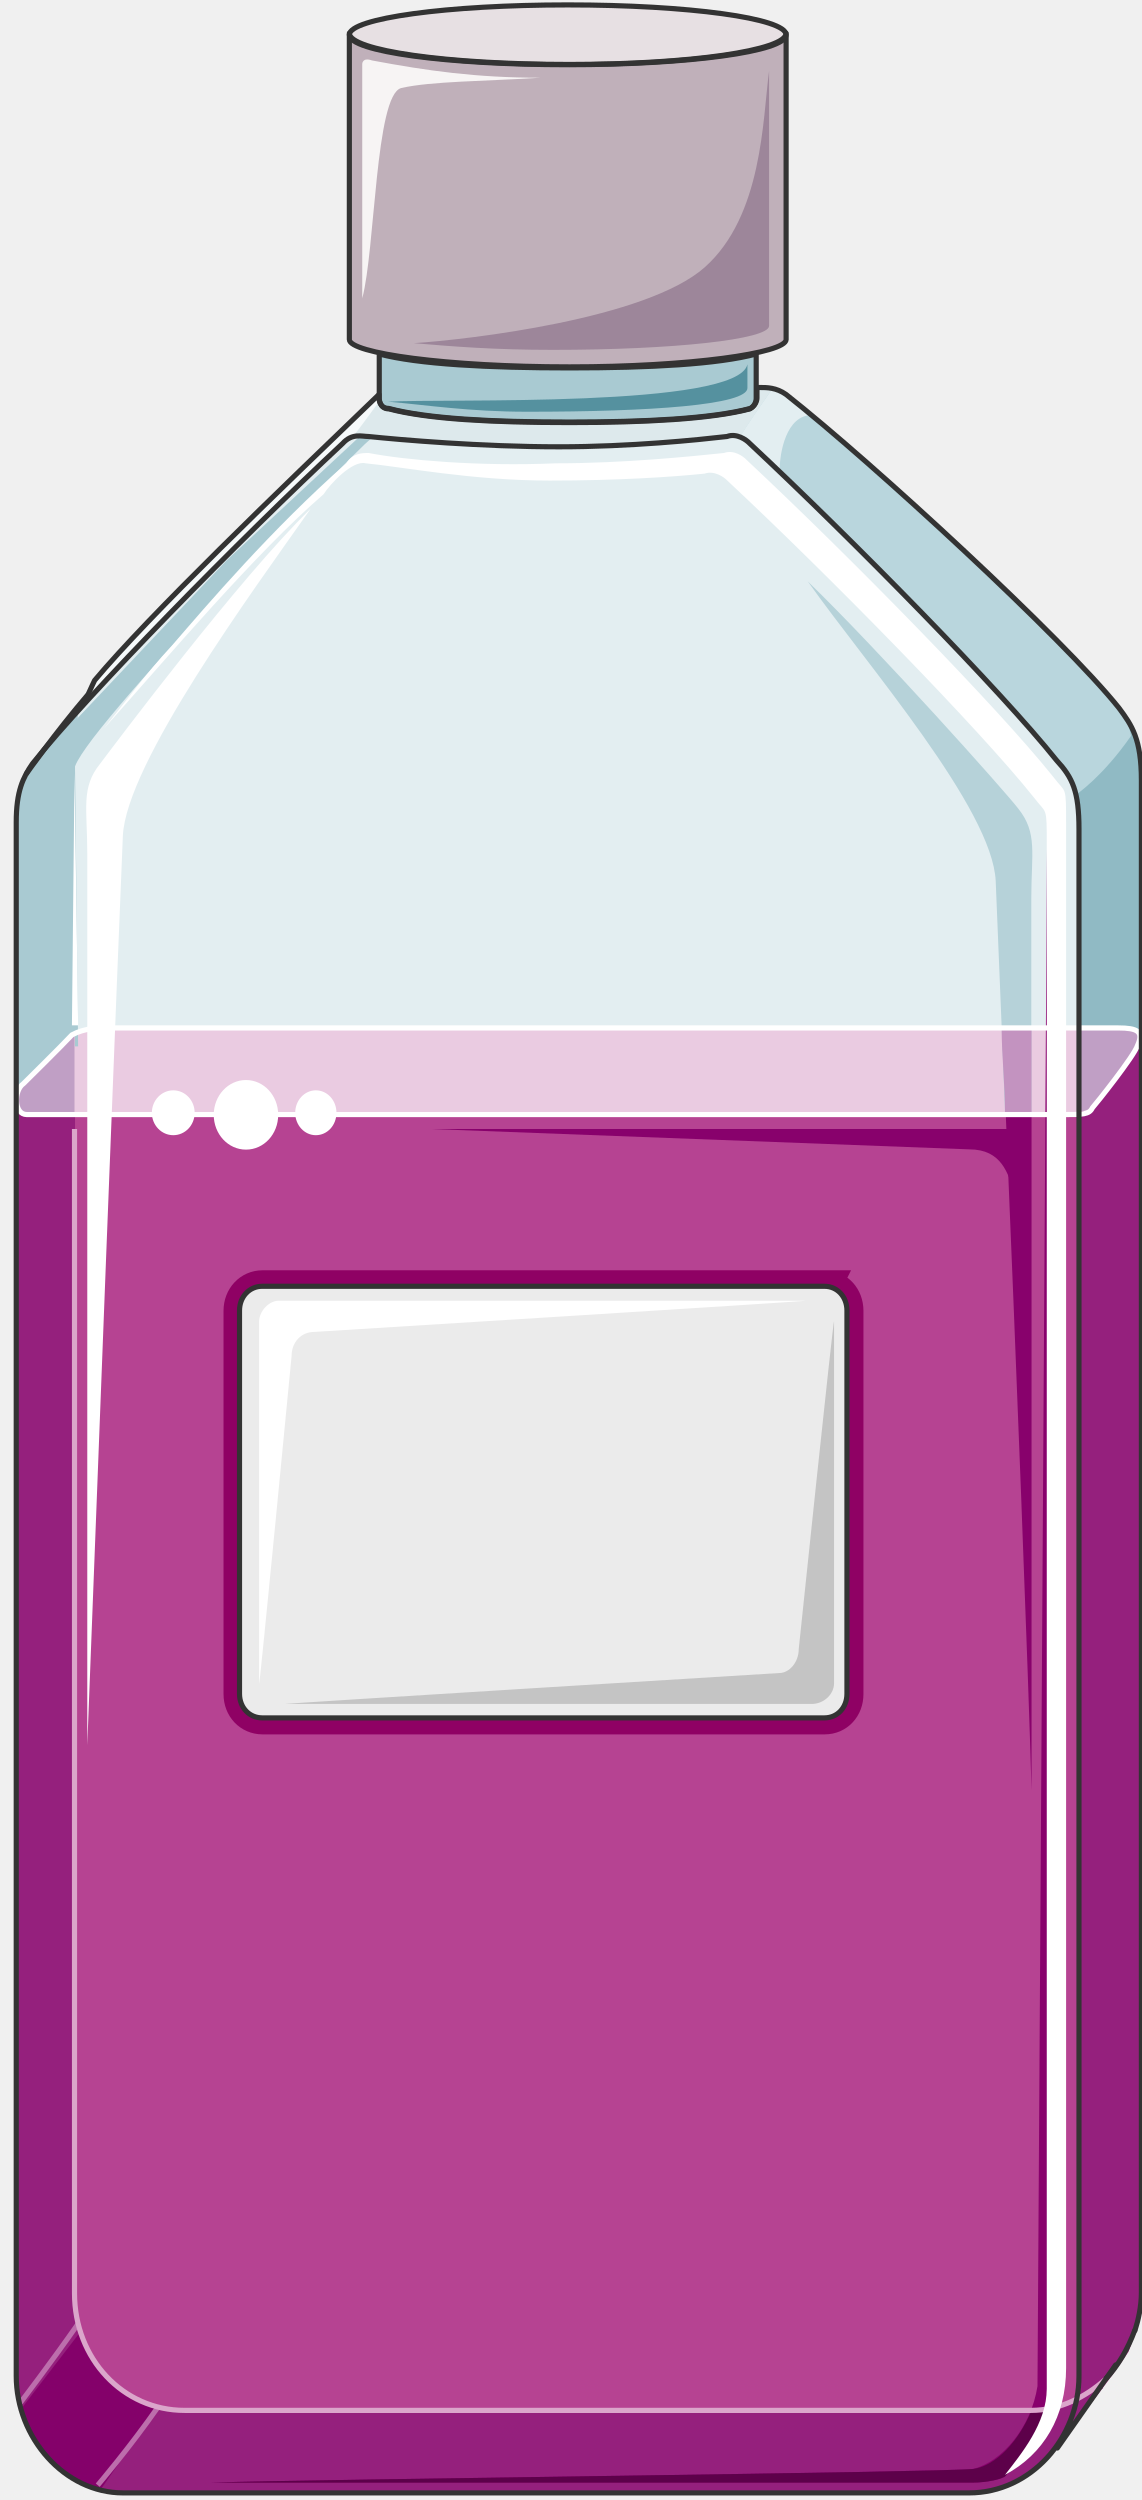
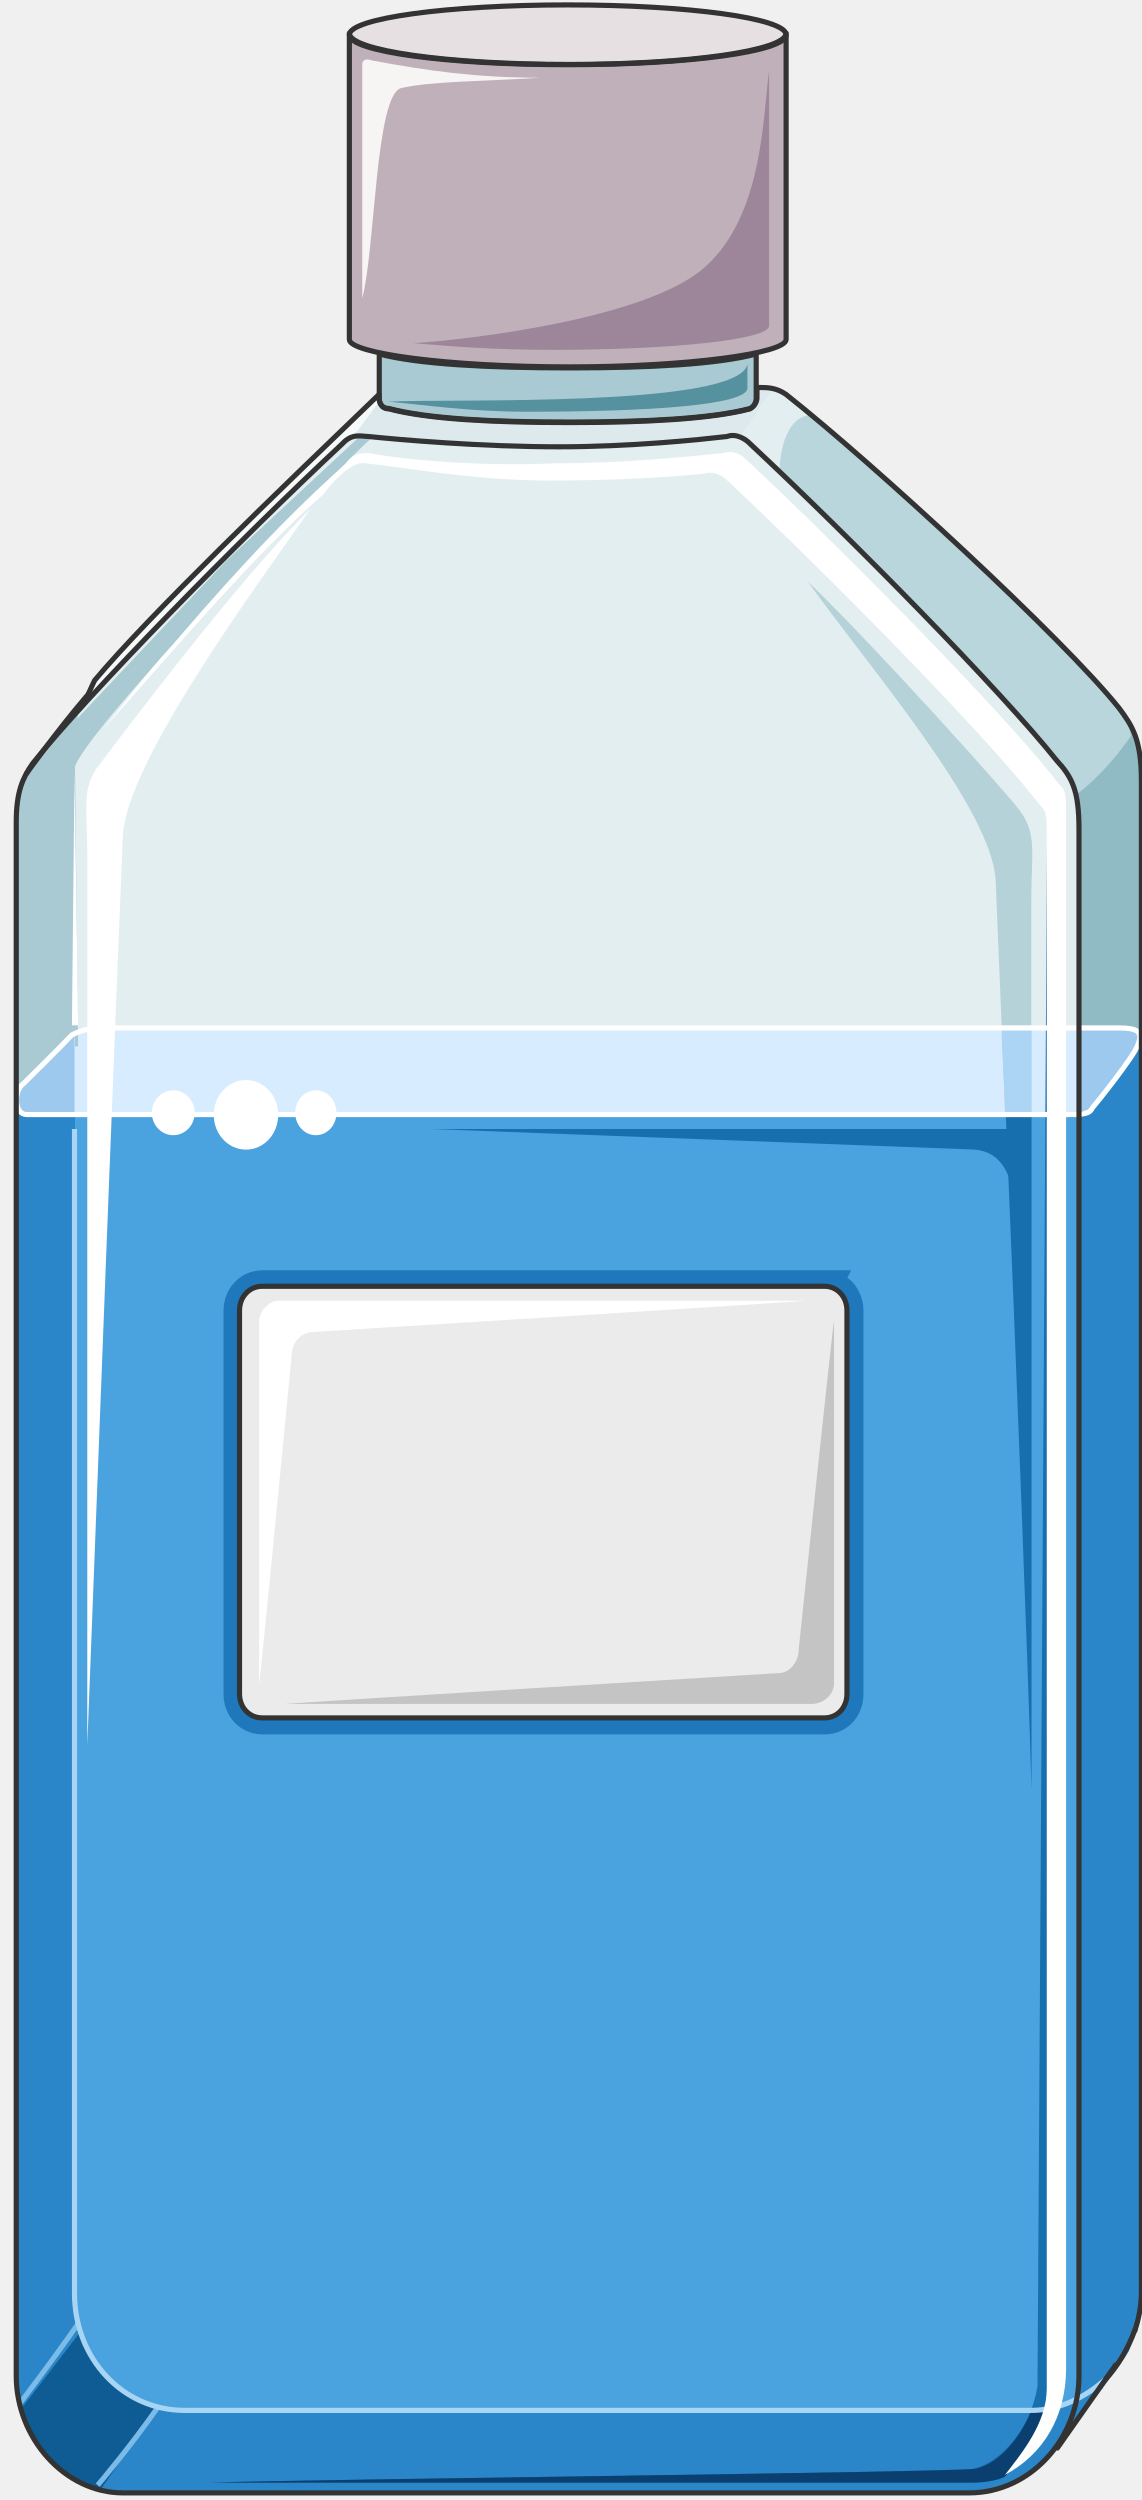
<svg xmlns="http://www.w3.org/2000/svg" version="1.0" viewBox="0 0 176.92 387.628">
  <defs>
    <clipPath clipPathUnits="userSpaceOnUse" id="a">
      <path d="M1.52-.16h176.692v387.925H1.519z" />
    </clipPath>
  </defs>
  <path d="M173.495 109.773c-8.515-10.673-38.097-37.937-51.609-48.61-1.519-1.08-3.038-1.08-4.037-1.08h-.48v1.64s0 1.039-1 1.599c-6.036 1.599-16.55 2.118-28.063 2.118-12.032 0-22.066-.52-28.063-2.118-1.519 0-1.519-1.6-1.519-1.6v-.56c-15.51 14.952-35.578 34.18-44.093 44.334-1 1.6-1.999 2.678-2.518 4.797 11.033-12.272 28.582-29.902 41.095-41.655 1.519-1.599 3.038-1.039 4.037-1.039 4.997.52 17.51 1.6 29.542 1.6 11.034 0 21.547-1.08 26.065-1.6 1.519-.56 2.998.52 3.517 1.04 16.03 14.95 39.057 38.456 47.612 49.13 2.478 2.678 3.478 4.837 3.478 10.713v239.775c0 4.797-2 9.074-4.997 12.272 2.998-3.198 10.513-13.352 12.512-15.99 1-2.678 1.999-5.876 1.999-9.074V121.007c0-6.436-1.48-8.555-3.478-11.234z" fill="#90bac4" fill-rule="evenodd" fill-opacity="1" stroke="none" />
  <path d="M54.167 5.397c0-2.559 15.191-4.637 33.86-4.637 18.708 0 33.86 2.078 33.86 4.637 0 2.598-15.152 4.637-33.86 4.637-18.669 0-33.86-2.039-33.86-4.637z" fill="#e7e0e3" fill-rule="evenodd" fill-opacity="1" stroke="none" />
  <path d="M121.886 52.648c0 2.119-15.03 4.238-33.58 4.238-19.068 0-34.139-2.12-34.139-4.238V5.157c0 2.678 15.071 4.837 34.14 4.837 18.548 0 33.58-2.159 33.58-4.837v47.491z" fill="#c0b0ba" fill-rule="evenodd" fill-opacity="1" stroke="none" />
  <path d="M119.248 10.993V50.53c0 2.12-14.991 3.718-33.54 3.718-8.994 0-15.51-.52-21.547-1.04 8.515-.559 36.058-3.757 45.093-11.752 8.994-7.995 8.994-22.986 9.994-30.462z" fill="#9d869a" fill-rule="evenodd" fill-opacity="1" stroke="none" />
  <path d="M88.306 57.045c-12.512 0-23.505-.56-29.502-2.158v6.916s0 1.599 1.52 1.599C66.32 65 76.313 65.52 88.305 65.52c11.474 0 21.987-.52 27.944-2.118.999-.52.999-1.6.999-1.6v-6.915c-5.956 1.599-16.47 2.158-28.943 2.158z" fill="#a9cad2" fill-rule="evenodd" fill-opacity="1" stroke="none" />
  <path d="M115.89 56.486v3.678c0 2.638-15.031 3.677-34.14 3.677-9.034 0-15.55-1.04-21.586-1.559 8.554-.52 54.247 1.04 55.726-5.796z" fill="#55919f" fill-rule="evenodd" fill-opacity="1" stroke="none" />
  <path d="M163.82 117.889c-8.514-10.674-31.58-34.18-47.57-49.13-.52-.56-2.04-1.64-3.518-1.08-4.518.52-15.031 1.599-26.065 1.599-11.992 0-24.545-1.08-29.542-1.599-.999 0-2.518-.56-3.997 1.08-16.03 14.95-39.576 38.976-48.091 49.65-1.48 2.158-2.519 4.277-2.519 9.074v240.894c0 9.634 7.516 18.149 16.55 18.149h131.2c9.555 0 17.03-8.515 17.03-18.15V128.563c0-5.876-.999-7.995-3.477-10.673z" fill="#e3eef1" fill-rule="evenodd" fill-opacity="1" stroke="none" />
-   <path d="M4.157 172.815c-2.038 0-2.038-3.757-.52-4.797 0 0 5.997-5.916 7.516-7.555 1.999-1.08 3.998-1.08 5.997-1.08h156.225c2.998 0 3.998.56 2.998 2.719-.48 1.599-6.476 9.114-6.996 9.674-.48 1.04-1.519 1.04-4.517 1.04H4.157z" fill="#eacbe1" fill-rule="evenodd" fill-opacity="1" stroke="none" />
+   <path d="M4.157 172.815c-2.038 0-2.038-3.757-.52-4.797 0 0 5.997-5.916 7.516-7.555 1.999-1.08 3.998-1.08 5.997-1.08h156.225c2.998 0 3.998.56 2.998 2.719-.48 1.599-6.476 9.114-6.996 9.674-.48 1.04-1.519 1.04-4.517 1.04H4.157z" fill="#d7ecff" fill-rule="evenodd" fill-opacity="1" stroke="none" />
  <path d="M125.244 90.145c11.073 10.714 30.662 32.62 32.66 35.259 2.998 3.758 2 6.956 2 13.912v138.316c-1-26.704-4.998-129.762-5.518-140.995-.48-11.233-20.067-33.66-29.142-46.492z" fill="#b6d2d9" fill-rule="evenodd" fill-opacity="1" stroke="none" />
-   <path d="M155.826 172.815h4.117v-13.432h-4.637c0 4.318.52 8.635.52 13.432z" fill="#c393c0" fill-rule="evenodd" fill-opacity="1" stroke="none" />
-   <path d="M173.375 159.383h-6.076v12.873c1.039 0 1.519 0 2.038-.52.48-.52 6.556-8.035 7.036-9.634 1-2.159 0-2.719-2.998-2.719z" fill="#c09fc5" fill-rule="evenodd" fill-opacity="1" stroke="none" />
-   <path d="M176.493 160.023c.48.56.48 1.08 0 2.159-.52 1.599-6.516 9.074-7.036 9.594-.48.56-1 .56-1.998.56 0 .52-.48.52-1 .52H4.157c-1.519 0-2.038-2.12-1.519-3.199v198.72c0 9.634 7.516 18.149 16.55 18.149h131.24c4.518 0 8.516-2.119 11.514-5.317 2.518-2.159 11.033-13.352 13.032-16.55 1-2.678 1.999-5.876 1.999-9.114V160.023h-.48z" fill="#b64392" fill-rule="evenodd" fill-opacity="1" stroke="none" />
-   <path d="M159.943 277.632V172.815h-3.998c1.52 35.859 3.518 87.187 3.998 104.817z" fill="#88016c" fill-rule="evenodd" fill-opacity="1" stroke="none" />
-   <path d="M176.493 162.182c-.52 1.599-6.556 9.074-7.076 9.594-.48.56-1 .56-1.998.56v195.92c0 4.798-2.04 9.075-5.077 12.273.52 0 .52 0 1.039-.52 0 0 0-.519.48-.519v-.56s.52 0 .52-.52h.52c0-.519 0-.519.479-1.079v-.52c.52 0 .52 0 .52-.52.48 0 .48 0 .48-.559.519 0 .519 0 .519-.52.52 0 .52-.52.52-.52l.48-.559c0-.52.519-.52.519-.52 0-.56.52-.56.52-.56 0-.519.48-.519.48-1.038l.519-.56.48-.52c0-.52 0-.52.52-.52 0-.56 0-.56.52-1.079v-.52c.479 0 .479 0 .479-.56.52 0 .52 0 .52-.519l.52-.52v-.56c.479 0 .479-.519.479-.519s.52 0 .52-.52v-.56h.48c0-.519 0-.519.519-.519 1-2.678 1.999-5.876 1.999-9.074V160.023h-.48c.48.56.48 1.08 0 2.159z" fill="#95207d" fill-rule="evenodd" fill-opacity="1" stroke="none" />
+   <path d="M155.826 172.815h4.117v-13.432h-4.637c0 4.318.52 8.635.52 13.432z" fill="#acd5f5" fill-rule="evenodd" fill-opacity="1" stroke="none" />
+   <path d="M173.375 159.383h-6.076v12.873c1.039 0 1.519 0 2.038-.52.48-.52 6.556-8.035 7.036-9.634 1-2.159 0-2.719-2.998-2.719z" fill="#9cc9ed" fill-rule="evenodd" fill-opacity="1" stroke="none" />
+   <path d="M176.493 160.023c.48.56.48 1.08 0 2.159-.52 1.599-6.516 9.074-7.036 9.594-.48.56-1 .56-1.998.56 0 .52-.48.52-1 .52H4.157c-1.519 0-2.038-2.12-1.519-3.199v198.72c0 9.634 7.516 18.149 16.55 18.149h131.24c4.518 0 8.516-2.119 11.514-5.317 2.518-2.159 11.033-13.352 13.032-16.55 1-2.678 1.999-5.876 1.999-9.114V160.023h-.48z" fill="#4aa3df" fill-rule="evenodd" fill-opacity="1" stroke="none" />
+   <path d="M159.943 277.632V172.815h-3.998c1.52 35.859 3.518 87.187 3.998 104.817z" fill="#176fae" fill-rule="evenodd" fill-opacity="1" stroke="none" />
+   <path d="M176.493 162.182c-.52 1.599-6.556 9.074-7.076 9.594-.48.56-1 .56-1.998.56v195.92c0 4.798-2.04 9.075-5.077 12.273.52 0 .52 0 1.039-.52 0 0 0-.519.48-.519v-.56s.52 0 .52-.52h.52c0-.519 0-.519.479-1.079v-.52c.52 0 .52 0 .52-.52.48 0 .48 0 .48-.559.519 0 .519 0 .519-.52.52 0 .52-.52.52-.52l.48-.559c0-.52.519-.52.519-.52 0-.56.52-.56.52-.56 0-.519.48-.519.48-1.038l.519-.56.48-.52c0-.52 0-.52.52-.52 0-.56 0-.56.52-1.079v-.52c.479 0 .479 0 .479-.56.52 0 .52 0 .52-.519l.52-.52v-.56c.479 0 .479-.519.479-.519s.52 0 .52-.52v-.56h.48c0-.519 0-.519.519-.519 1-2.678 1.999-5.876 1.999-9.074V160.023h-.48c.48.56.48 1.08 0 2.159z" fill="#2a86c8" fill-rule="evenodd" fill-opacity="1" stroke="none" />
  <path d="M121.846 61.163c-1.479-1.08-2.998-1.08-3.997-1.08h-.48v1.64s0 1.039-1 1.599c-6.036 1.599-16.51 2.158-28.023 2.158-12.032 0-22.026-.56-28.023-2.158-1.519 0-1.519-1.6-1.519-1.6v-.56c-5.996 5.917-12.512 12.353-19.028 18.75h2.039c3.997-4.278 7.995-8.036 11.473-11.234 1.519-1.599 3.038-1.079 4.037-1.079 4.997.56 17.51 1.6 29.502 1.6 11.034 0 21.507-1.04 26.025-1.6 1.519-.52 2.998.56 3.517 1.08 1 1.079 2 1.598 2.999 2.678l5.476-8.035c-1.479-.56-2.478-1.6-2.998-2.16z" fill="#dde9ec" fill-rule="evenodd" fill-opacity="1" stroke="none" />
  <path d="M116.37 68.638c15.99 14.991 39.016 38.497 47.53 49.21 1.48 1.6 2.48 3.199 2.999 5.317 0 0 3.997-2.638 8.475-9.074-.48-2.119-.48-2.679-2-4.278-8.474-10.673-38.016-37.937-51.488-48.65-1-.52-1.519-1.08-1.999-1.08-4.517 6.437-5.037 7.516-5.037 7.516.52 0 1.52.52 1.52 1.04z" fill="#b9d6dd" fill-rule="evenodd" fill-opacity="1" stroke="none" />
  <path d="M53.308 68.638c.5-.52 1-1.059 1.499-1.059 0 0 .5-.54 3.997-5.357l-.5-.54c-15.53 14.992-35.598 33.7-43.613 43.854-.5 1.08-1 1.62-1 2.139h-.499c-3.018 4.277-6.016 8.555-8.035 10.693 8.535-10.693 32.1-34.759 48.15-49.73z" fill="#f6fafb" fill-rule="evenodd" fill-opacity="1" stroke="none" />
-   <path d="M4.118 172.815h7.435v-12.232h-.48c-1.499 1.599-7.455 7.455-7.455 7.455-1.5 1.06-1.5 4.777.5 4.777z" fill="#c09fc5" fill-rule="evenodd" fill-opacity="1" stroke="none" />
+   <path d="M4.118 172.815h7.435v-12.232h-.48c-1.499 1.599-7.455 7.455-7.455 7.455-1.5 1.06-1.5 4.777.5 4.777z" fill="#9cc9ed" fill-rule="evenodd" fill-opacity="1" stroke="none" />
  <path d="M5.117 118.408c-1.5 2.139-2.499 4.278-2.499 9.075v45.972l.5-1.06c-1-1.079-1-3.198.5-4.277 0 0 5.996-5.876 7.495-7.475h.5v1.599h.5l-.5-44.913.5-6.956c-2.999 3.218-4.997 5.897-6.996 8.035z" fill="#a9cad2" fill-rule="evenodd" fill-opacity="1" stroke="none" />
-   <path d="M28.663 373.733c-9.515 0-17.03-8.035-17.03-18.188v-182.69H4.157c-1.519 0-2.038-2.158-1.519-3.238v198.76c0 9.634 7.516 18.149 16.51 18.149h131.16c4.478 0 8.516-2.119 11.514-5.317 1.479-1.08 4.477-5.357 7.475-9.075v-1.599c-2.478 2.12-5.996 3.198-9.474 3.198H28.663z" fill="#95207d" fill-rule="evenodd" fill-opacity="1" stroke="none" />
+   <path d="M28.663 373.733c-9.515 0-17.03-8.035-17.03-18.188v-182.69H4.157c-1.519 0-2.038-2.158-1.519-3.238v198.76c0 9.634 7.516 18.149 16.51 18.149h131.16c4.478 0 8.516-2.119 11.514-5.317 1.479-1.08 4.477-5.357 7.475-9.075v-1.599c-2.478 2.12-5.996 3.198-9.474 3.198H28.663z" fill="#2a86c8" fill-rule="evenodd" fill-opacity="1" stroke="none" />
  <path d="M11.533 119.328c0-4.777 44.253-50.07 45.772-51.13 1.5-1.079-1.519-.539-1.519-.539L35.18 86.847l-24.665 26.105z" fill="#a9cad2" fill-rule="evenodd" fill-opacity="1" stroke="none" />
-   <path d="m15.63 385.966 8.955-12.832c-5.976-1.62-10.454-5.897-11.953-11.793l-9.474 12.313c1.999 5.896 6.496 10.713 12.473 12.312z" fill="#84016a" fill-rule="evenodd" fill-opacity="1" stroke="none" />
-   <path d="M66.8 175.054h90.505v9.994c-1-3.118-2-6.836-6.996-6.836z" fill="#88016c" fill-rule="evenodd" fill-opacity="1" stroke="none" />
-   <path d="M162.342 131.16v239.375c0 5.317-3.998 10.154-6.476 13.352-.52.52-2.999 1.04-4.997 1.04H32.74c16.55-.52 113.611-1.6 118.129-2.119 4.477-1.08 8.994-6.396 9.994-12.832z" fill="#88016c" fill-rule="evenodd" fill-opacity="1" stroke="none" />
-   <path d="M159.943 373.733c-1.999 4.798-5.477 8.555-8.994 9.075-4.518.52-101.659 1.599-118.209 2.119H150.95c1.998 0 4.517-.52 4.996-1.04 2-2.678 4.997-6.396 5.997-10.154h-1.999z" fill="#5d014a" fill-rule="evenodd" fill-opacity="1" stroke="none" />
+   <path d="m15.63 385.966 8.955-12.832c-5.976-1.62-10.454-5.897-11.953-11.793l-9.474 12.313c1.999 5.896 6.496 10.713 12.473 12.312z" fill="#0f5c94" fill-rule="evenodd" fill-opacity="1" stroke="none" />
+   <path d="M66.8 175.054h90.505v9.994c-1-3.118-2-6.836-6.996-6.836z" fill="#176fae" fill-rule="evenodd" fill-opacity="1" stroke="none" />
+   <path d="M162.342 131.16v239.375c0 5.317-3.998 10.154-6.476 13.352-.52.52-2.999 1.04-4.997 1.04H32.74c16.55-.52 113.611-1.6 118.129-2.119 4.477-1.08 8.994-6.396 9.994-12.832z" fill="#176fae" fill-rule="evenodd" fill-opacity="1" stroke="none" />
+   <path d="M159.943 373.733c-1.999 4.798-5.477 8.555-8.994 9.075-4.518.52-101.659 1.599-118.209 2.119H150.95c1.998 0 4.517-.52 4.996-1.04 2-2.678 4.997-6.396 5.997-10.154h-1.999z" fill="#0b3f6f" fill-rule="evenodd" fill-opacity="1" stroke="none" />
  <path d="M56.166 46.252V9.914s0-1.08 1.519-.54c8.555 1.6 16.09 2.679 26.144 2.679-8.535.54-17.09.54-21.627 1.599-4.017 1.08-4.017 25.124-6.036 32.6z" fill="#f7f4f4" fill-rule="evenodd" fill-opacity="1" stroke="none" />
  <path d="M121.886 61.163c-1-.52-1.519-1.08-1.999-1.08-4.517 6.397-5.037 7.476-5.037 7.476.52 0 1.52.52 1.52 1.08 1.519 1.039 2.998 2.638 4.517 4.237 0-2.639 1-8.515 4.997-8.515-1.48-1.599-2.998-2.678-3.998-3.198z" fill="#e3eef1" fill-rule="evenodd" fill-opacity="1" stroke="none" />
-   <path clip-path="url(#a)" d="M24.585 373.094c-4.457 6.396-9.434 12.232-9.434 12.232M12.113 360.302c-4.478 6.396-8.955 12.232-8.955 12.232" fill="none" stroke="#bc6eac" stroke-width=".8px" stroke-linecap="butt" stroke-linejoin="miter" stroke-miterlimit="8" stroke-dasharray="none" stroke-opacity="1" />
+   <path clip-path="url(#a)" d="M24.585 373.094c-4.457 6.396-9.434 12.232-9.434 12.232M12.113 360.302c-4.478 6.396-8.955 12.232-8.955 12.232" fill="none" stroke="#7abbe8" stroke-width=".8px" stroke-linecap="butt" stroke-linejoin="miter" stroke-miterlimit="8" stroke-dasharray="none" stroke-opacity="1" />
  <path d="M171.376 368.936c2.039-2.158 3.558-4.877 4.557-7.595" fill="none" stroke="#333" stroke-width=".8px" stroke-linecap="round" stroke-linejoin="round" stroke-miterlimit="10" stroke-dasharray="none" stroke-opacity="1" />
-   <path d="M11.553 175.054v180.53c0 10.154 7.515 18.15 17.07 18.15h131.24c4.517 0 8.515-2.12 11.513-4.798" fill="none" stroke="#dba6cb" stroke-width=".8px" stroke-linecap="butt" stroke-linejoin="miter" stroke-miterlimit="8" stroke-dasharray="none" stroke-opacity="1" />
+   <path d="M11.553 175.054v180.53c0 10.154 7.515 18.15 17.07 18.15h131.24c4.517 0 8.515-2.12 11.513-4.798" fill="none" stroke="#a9d5f4" stroke-width=".8px" stroke-linecap="butt" stroke-linejoin="miter" stroke-miterlimit="8" stroke-dasharray="none" stroke-opacity="1" />
  <path d="m11.553 119.967-.4 39.017h.96l-.56-39.017z" fill="#fff" fill-rule="evenodd" fill-opacity="1" stroke="none" />
  <path clip-path="url(#a)" d="M4.157 172.815c-2.038 0-2.038-3.757-.52-4.797 0 0 5.997-5.916 7.516-7.555 1.999-1.08 3.998-1.08 5.997-1.08h156.225c2.998 0 3.998.56 2.998 2.719-.48 1.599-6.476 9.114-6.996 9.674-.48 1.04-1.519 1.04-4.517 1.04H4.157" fill="none" stroke="#fff" stroke-width=".8px" stroke-linecap="round" stroke-linejoin="round" stroke-miterlimit="10" stroke-dasharray="none" stroke-opacity="1" />
  <path d="M54.167 5.397c0-2.559 15.191-4.637 33.86-4.637 18.708 0 33.86 2.078 33.86 4.637 0 2.598-15.152 4.637-33.86 4.637-18.669 0-33.86-2.039-33.86-4.637" fill="none" stroke="#333" stroke-width=".8px" stroke-linecap="round" stroke-linejoin="round" stroke-miterlimit="10" stroke-dasharray="none" stroke-opacity="1" />
  <path d="M121.886 52.648c0 2.119-15.03 4.238-33.58 4.238-19.068 0-34.139-2.12-34.139-4.238V5.157c0 2.678 15.071 4.837 34.14 4.837 18.548 0 33.58-2.159 33.58-4.837v47.491zM163.82 117.889c-8.514-10.674-31.58-34.18-47.57-49.13-.52-.56-2.04-1.64-3.518-1.08-4.518.52-15.031 1.599-26.065 1.599-11.992 0-24.545-1.08-29.542-1.599-.999 0-2.518-.56-3.997 1.08-16.03 14.95-39.576 38.976-48.091 49.65-1.48 2.158-2.519 4.277-2.519 9.074v240.894c0 9.634 7.516 18.149 16.55 18.149h65.6s0 0 0 0h65.6c9.555 0 17.03-8.515 17.03-18.15V128.563c0-5.876-.999-7.995-3.477-10.673M172.975 366.698l-9.034 12.872" fill="none" stroke="#333" stroke-width=".8px" stroke-linecap="round" stroke-linejoin="round" stroke-miterlimit="10" stroke-dasharray="none" stroke-opacity="1" />
  <path d="M175.973 361.341c.52-1.599 1-3.718 1-5.876V121.007c0-6.436-1.48-8.555-3.478-11.234-8.515-10.673-38.097-37.937-51.609-48.61-1.519-1.08-2.998-1.08-3.997-1.08h-.52v1.64s0 1.039-1 1.599c-5.996 1.599-16.55 2.118-28.063 2.118-12.032 0-22.026-.52-28.063-2.118-1.479 0-1.479-1.6-1.479-1.6v-.56c-15.55 14.952-35.578 34.18-44.093 44.334 0 0-.52 1.08-1 2.159-5.036 5.876-9.553 12.272-9.553 12.272" fill="none" stroke="#333" stroke-width=".8px" stroke-linecap="round" stroke-linejoin="round" stroke-miterlimit="10" stroke-dasharray="none" stroke-opacity="1" />
  <path d="M88.306 57.045c-12.512 0-23.505-.56-29.502-2.158v6.916s0 1.599 1.52 1.599C66.32 65 76.313 65.52 88.305 65.52c11.474 0 21.987-.52 27.944-2.118.999-.52.999-1.6.999-1.6v-6.915c-5.956 1.599-16.47 2.158-28.943 2.158" fill="none" stroke="#333" stroke-width=".8px" stroke-linecap="round" stroke-linejoin="round" stroke-miterlimit="10" stroke-dasharray="none" stroke-opacity="1" />
-   <path d="M127.882 199.48c2 0 3.478 1.638 3.478 3.757v59.444c0 2.119-1.479 3.718-3.478 3.718H40.695c-1.998 0-3.518-1.6-3.518-3.718v-59.444c0-2.119 1.52-3.758 3.518-3.758h87.188z" fill="none" stroke="#8f0164" stroke-width="5.037px" stroke-linecap="butt" stroke-linejoin="miter" stroke-miterlimit="8" stroke-dasharray="none" stroke-opacity="1" />
+   <path d="M127.882 199.48c2 0 3.478 1.638 3.478 3.757v59.444c0 2.119-1.479 3.718-3.478 3.718H40.695c-1.998 0-3.518-1.6-3.518-3.718v-59.444c0-2.119 1.52-3.758 3.518-3.758h87.188z" fill="none" stroke="#1e78bb" stroke-width="5.037px" stroke-linecap="butt" stroke-linejoin="miter" stroke-miterlimit="8" stroke-dasharray="none" stroke-opacity="1" />
  <path d="M127.843 199.44c1.998 0 3.477 1.638 3.477 3.757v59.444c0 2.119-1.479 3.718-3.477 3.718H40.655c-1.998 0-3.518-1.6-3.518-3.718v-59.444c0-2.119 1.52-3.758 3.518-3.758h87.188z" fill="#ebebeb" fill-rule="evenodd" fill-opacity="1" stroke="none" />
  <path d="M45.213 210.233c0-2.12 1.479-3.718 3.517-3.718 0 0 78.113-4.837 76.114-4.837h-81.63c-1.52 0-3.038 1.639-3.038 3.238v56.086c0 1.599 5.037-50.77 5.037-50.77z" fill="#fff" fill-rule="evenodd" fill-opacity="1" stroke="none" />
  <path d="M123.845 255.685c0 2.119-1.52 3.718-2.998 3.718 0 0-78.113 4.797-76.594 4.797h81.59c2 0 3.479-1.6 3.479-3.198v-56.086c0-1.64-5.477 50.769-5.477 50.769z" fill="#c4c4c4" fill-rule="evenodd" fill-opacity="1" stroke="none" />
  <path d="M127.843 199.44c1.998 0 3.477 1.638 3.477 3.757v59.444c0 2.119-1.479 3.718-3.477 3.718H40.655c-1.998 0-3.518-1.6-3.518-3.718v-59.444c0-2.119 1.52-3.758 3.518-3.758h87.188z" fill="none" stroke="#333" stroke-width=".8px" stroke-linecap="round" stroke-linejoin="round" stroke-miterlimit="10" stroke-dasharray="none" stroke-opacity="1" />
  <path d="M163.301 120.447c-8.515-10.674-31.54-34.18-47.531-49.13-.52-.56-1.999-1.64-3.518-1.08-4.997.52-15.51 1.6-26.024 1.6-12.033.52-23.546-.52-29.063-1.6-.999 0-2.478 0-3.478 1.6-11.513 10.153-21.546 21.906-27.063 28.302-3.998 4.278-7.476 9.075-10.514 12.833 10.034-11.234 23.546-27.264 34.06-36.338.999-1.6 4.517-5.317 6.516-4.798 5.516.52 16.51 2.679 28.542 2.679 10.514 0 19.029-.56 24.026-1.08 1.479-.52 2.998.52 3.518 1.08 15.99 14.95 39.016 38.457 47.53 49.13 2 2.678 2 1.08 2 7.476v239.255c0 5.356-3.998 10.153-6.476 13.351 5.996-3.198 9.474-9.074 9.474-16.55V127.922c0-6.436 0-4.797-1.999-7.475zM33.14 172.855c0-2.978 2.239-5.396 4.997-5.396 2.778 0 4.997 2.418 4.997 5.396 0 2.998-2.219 5.397-4.997 5.397-2.758 0-4.997-2.399-4.997-5.397zM23.546 172.535c0-1.918 1.499-3.477 3.318-3.477 1.839 0 3.318 1.559 3.318 3.477 0 1.94-1.48 3.478-3.318 3.478-1.82 0-3.318-1.539-3.318-3.478z" fill="#fff" fill-rule="evenodd" fill-opacity="1" stroke="none" />
  <path d="M45.772 172.535c0-1.918 1.44-3.477 3.198-3.477 1.78 0 3.198 1.559 3.198 3.477 0 1.94-1.419 3.478-3.198 3.478-1.759 0-3.198-1.539-3.198-3.478zM48.17 78.872c-11.033 10.694-30.62 36.858-32.64 39.536-3.018 3.738-1.998 6.936-1.998 13.872v138.316c1-26.684 5.017-129.761 5.516-140.975.5-11.213 20.088-37.917 29.123-50.749z" fill="#fff" fill-rule="evenodd" fill-opacity="1" stroke="none" />
-   <g id="overlay_root" />
-   <rect id="anchor_liquid_bounds" x="8" y="25" width="38" height="55" fill="none" stroke="none" display="none" />
-   <rect id="anchor_label" x="10" y="40" width="36" height="20" fill="none" stroke="none" display="none" />
-   <rect id="anchor_error" x="42" y="15" width="16" height="16" fill="none" stroke="none" display="none" />
</svg>
